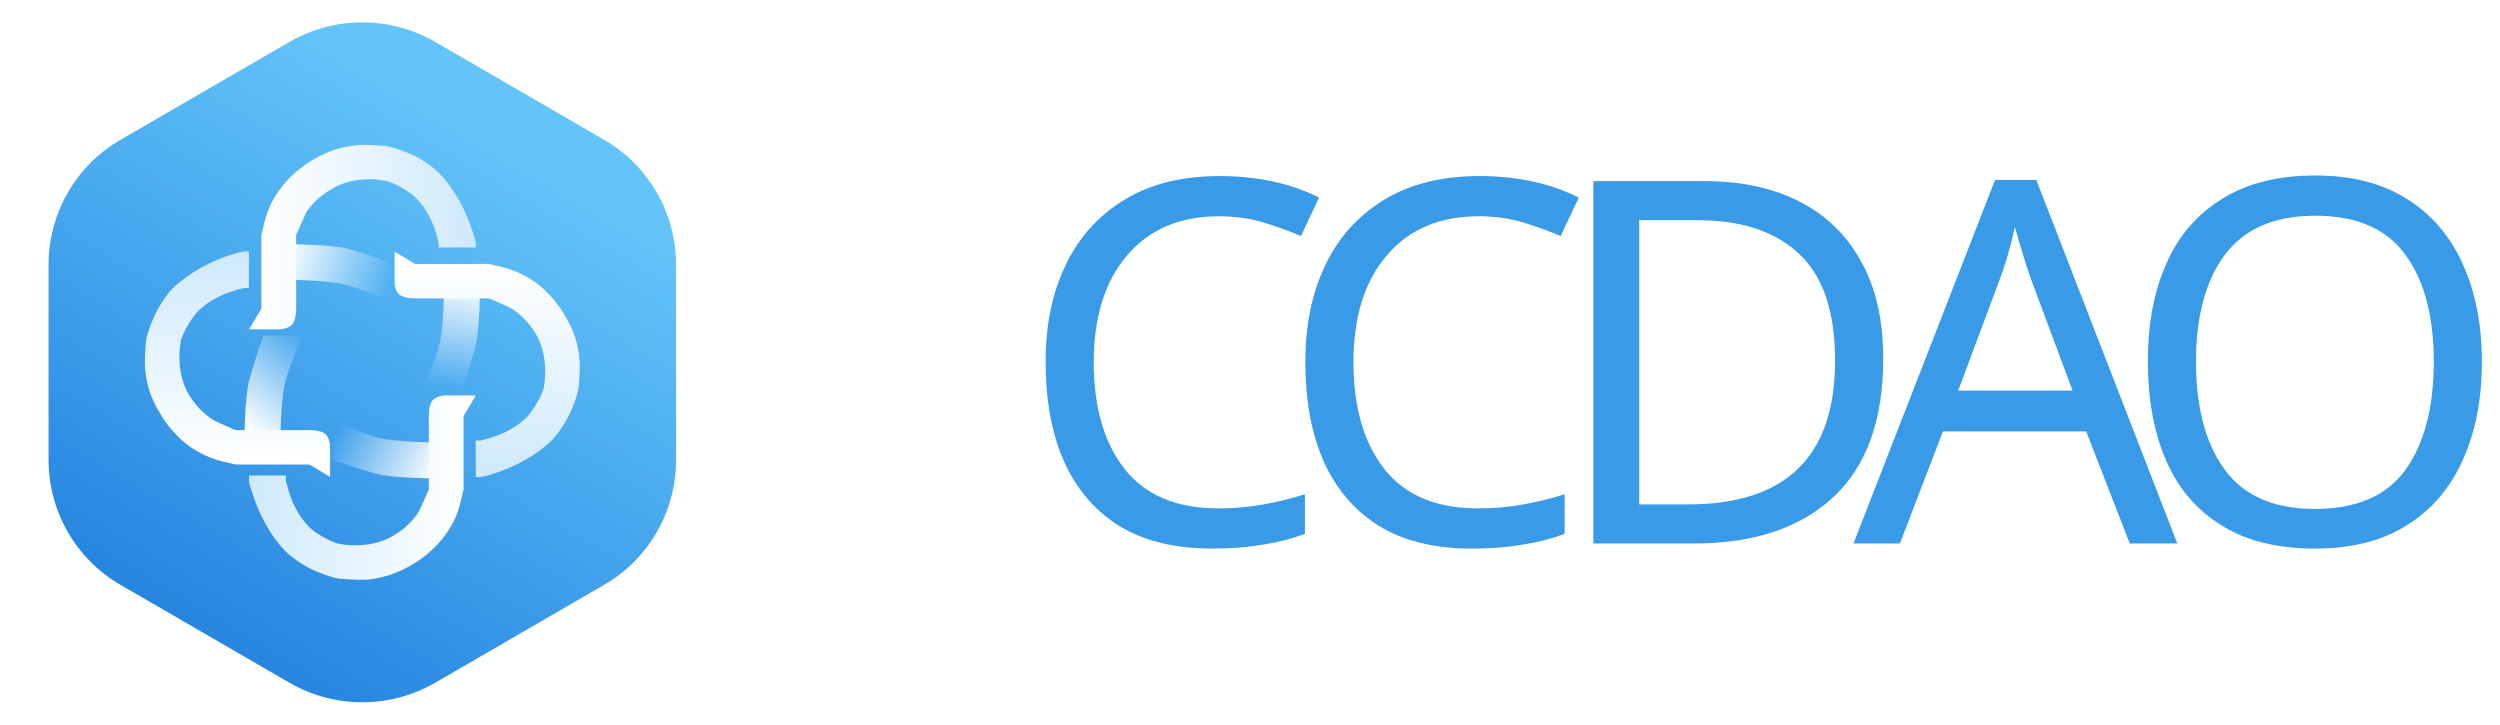
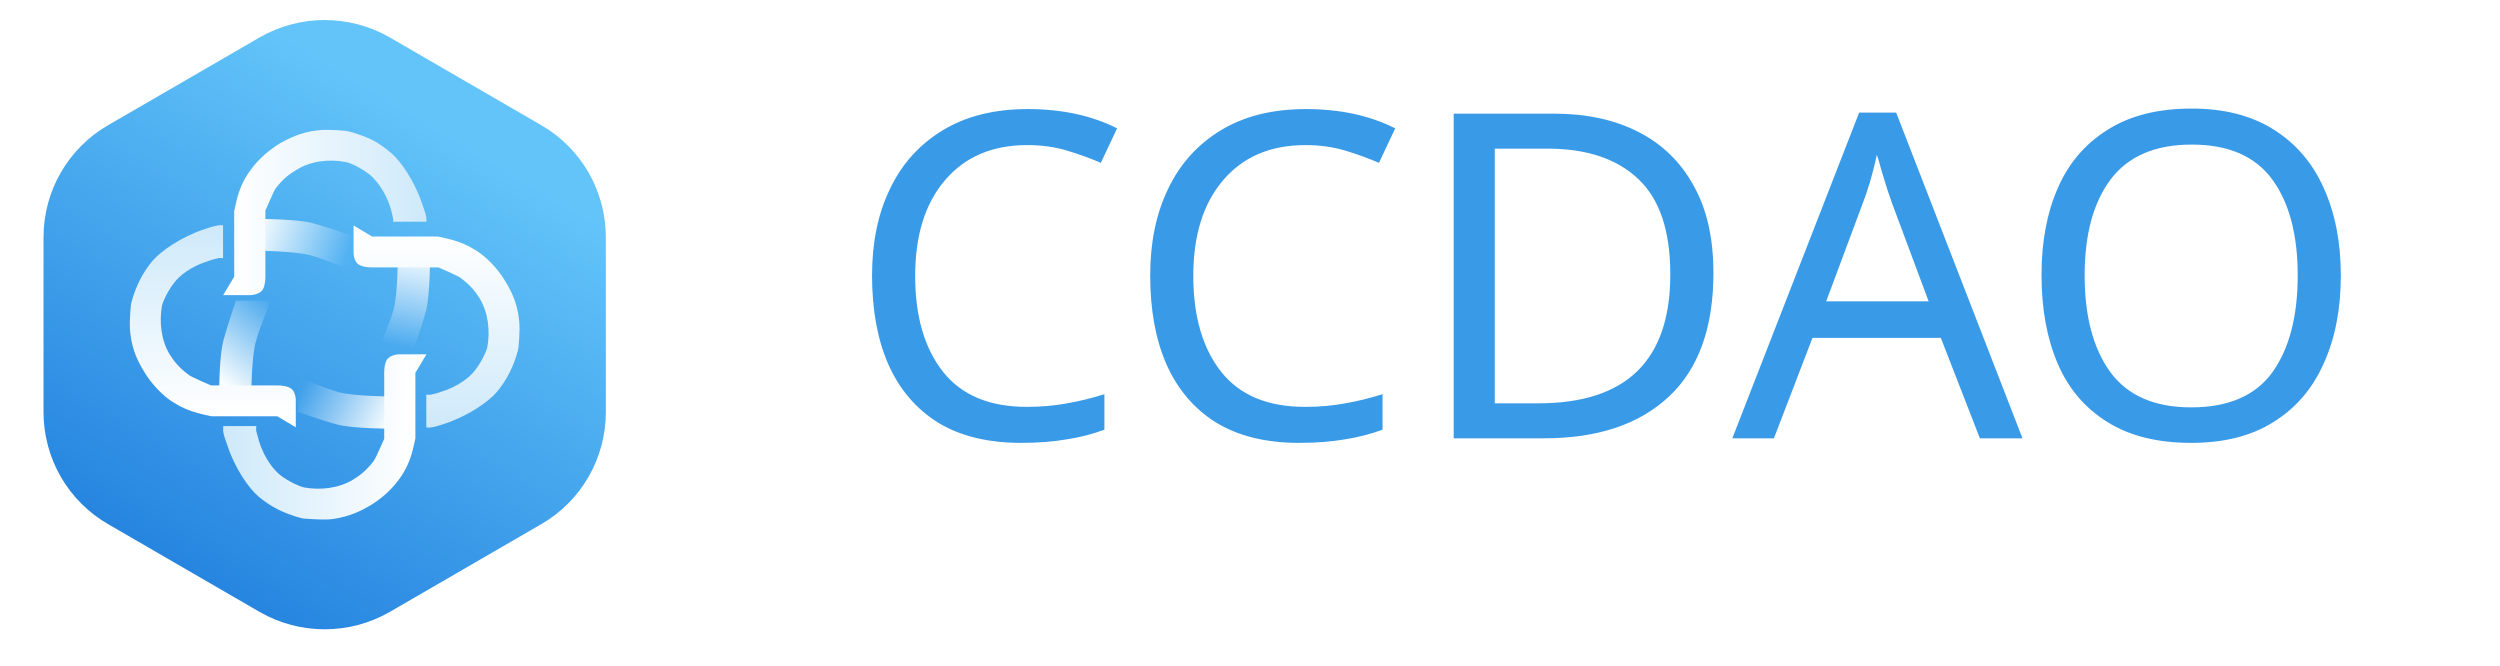
- <svg xmlns="http://www.w3.org/2000/svg" width="69" height="20" viewBox="0 0 69 20" fill="none">
+ <svg xmlns="http://www.w3.org/2000/svg" width="77" height="20.5" viewBox="0 0 77 20.5" fill="none">
  <defs>
    <linearGradient id="linear_0" x1="73.52%" y1="19.303%" x2="29.143%" y2="100%" gradientUnits="objectBoundingBox">
      <stop offset="0" stop-color="#62C4F9" stop-opacity="1" />
      <stop offset="1" stop-color="#2280DE" stop-opacity="1" />
    </linearGradient>
    <linearGradient id="linear_1" x1="-8.348%" y1="50%" x2="95.942%" y2="70.409%" gradientUnits="objectBoundingBox">
      <stop offset="0" stop-color="#FBFEFF" stop-opacity="1" />
      <stop offset="1" stop-color="#51B1F2" stop-opacity="1" />
    </linearGradient>
    <linearGradient id="linear_2" x1="108.348%" y1="50%" x2="4.69%" y2="22.181%" gradientUnits="objectBoundingBox">
      <stop offset="0" stop-color="#FBFEFF" stop-opacity="1" />
      <stop offset="1" stop-color="#41A1EB" stop-opacity="1" />
    </linearGradient>
    <linearGradient id="linear_3" x1="108.348%" y1="50%" x2="-7.105427357601002e-13%" y2="1.4210854715202004e-12%" gradientUnits="objectBoundingBox">
      <stop offset="0" stop-color="#FBFEFF" stop-opacity="1" />
      <stop offset="1" stop-color="#47A7ED" stop-opacity="1" />
    </linearGradient>
    <linearGradient id="linear_4" x1="-8.348%" y1="50%" x2="95.503%" y2="61.97%" gradientUnits="objectBoundingBox">
      <stop offset="0" stop-color="#FBFEFF" stop-opacity="1" />
      <stop offset="1" stop-color="#4AAAEF" stop-opacity="1" />
    </linearGradient>
    <linearGradient id="linear_5" x1="5.523%" y1="94.811%" x2="100%" y2="94.811%" gradientUnits="objectBoundingBox">
      <stop offset="0.003" stop-color="#FFFFFF" stop-opacity="1" />
      <stop offset="1" stop-color="#CEE9FA" stop-opacity="1" />
    </linearGradient>
    <linearGradient id="linear_6" x1="5.523%" y1="94.811%" x2="100%" y2="94.811%" gradientUnits="objectBoundingBox">
      <stop offset="0.003" stop-color="#FFFFFF" stop-opacity="1" />
      <stop offset="1" stop-color="#CEE9FA" stop-opacity="1" />
    </linearGradient>
    <linearGradient id="linear_7" x1="5.523%" y1="94.811%" x2="100%" y2="94.811%" gradientUnits="objectBoundingBox">
      <stop offset="0.003" stop-color="#FFFFFF" stop-opacity="1" />
      <stop offset="1" stop-color="#CEE9FA" stop-opacity="1" />
    </linearGradient>
    <linearGradient id="linear_8" x1="94.477%" y1="5.189%" x2="-8.881784197001252e-14%" y2="5.189%" gradientUnits="objectBoundingBox">
      <stop offset="0.003" stop-color="#FFFFFF" stop-opacity="1" />
      <stop offset="1" stop-color="#CEE9FA" stop-opacity="1" />
    </linearGradient>
  </defs>
-   <g opacity="1" transform="translate(0 0)  rotate(0 34.5 10)">
-     <g opacity="1" transform="translate(28 2)  rotate(0 20.5 8)">
+   <g opacity="1" transform="translate(0 0)  rotate(0 38.5 10.25)">
+     <g opacity="1" transform="translate(26 0.5)  rotate(0 25.5 10)">
      <text>
-         <tspan x="0" y="13" font-size="14" line-height="0" fill="#399AE8" opacity="1" font-family="Roboto-Regular" letter-spacing="-1.4">CCDAO</tspan>
+         <tspan x="0" y="13" font-size="14" line-height="0" fill="#399AE8" opacity="1" font-family="Roboto-Regular" letter-spacing="0">CCDAO</tspan>
      </text>
    </g>
    <g opacity="1" transform="translate(0 0)  rotate(0 10 10)">
      <path id="多边形备份" fill-rule="evenodd" fill="url(#linear_0)" transform="translate(0 0)  rotate(0 10 10)" opacity="1" d="M1.34,7.31L1.34,12.69C1.34,14.12 2.1,15.44 3.34,16.15L8,18.85C9.24,19.56 10.76,19.56 12,18.85L16.66,16.15C17.9,15.44 18.66,14.12 18.66,12.69L18.66,7.31C18.66,5.88 17.9,4.56 16.66,3.85L12,1.15C10.76,0.44 9.24,0.44 8,1.15L3.34,3.85C2.1,4.56 1.34,5.88 1.34,7.31Z " />
      <g opacity="1" transform="translate(4 4)  rotate(0 6 6)">
        <path id="矩形" fill-rule="evenodd" fill="url(#linear_1)" transform="translate(3.918587 2.741322)  rotate(0 1.454687 0.7932927)" opacity="1" d="M2.91,0.52C2.91,0.52 2.19,0.26 1.7,0.13C1.22,0 0,0 0,0L0,0.98C0,0.98 1.17,0.99 1.63,1.12C2.09,1.24 2.91,1.59 2.91,1.59L2.91,0.52Z " />
        <path id="矩形备份 19" fill-rule="evenodd" fill="url(#linear_2)" transform="translate(5.171825 7.614405)  rotate(0 1.454687 0.7932927)" opacity="1" d="M0,1.07C0,1.07 0.72,1.33 1.21,1.46C1.69,1.59 2.91,1.59 2.91,1.59L2.91,0.6C2.91,0.6 1.74,0.59 1.28,0.47C0.82,0.34 0,0 0,0L0,1.07Z " />
        <path id="矩形备份 18" fill-rule="evenodd" fill="url(#linear_3)" transform="translate(2.103397 5.91027)  rotate(90 1.446986 0.7975148)" opacity="1" d="M0,1.08C0,1.08 0.72,1.33 1.2,1.46C1.68,1.6 2.89,1.6 2.89,1.6L2.89,0.61C2.89,0.61 1.73,0.6 1.27,0.47C0.81,0.35 0,0 0,0L0,1.08Z " />
        <path id="矩形备份 13" fill-rule="evenodd" fill="url(#linear_4)" transform="translate(7.002417 4.55034)  rotate(90 1.446986 0.7975148)" opacity="1" d="M2.89,0.52C2.89,0.52 2.17,0.26 1.69,0.13C1.21,0 0,0 0,0L0,0.99C0,0.99 1.17,1 1.62,1.12C2.08,1.25 2.89,1.6 2.89,1.6L2.89,0.52Z " />
-         <path id="矩形备份 3" fill-rule="evenodd" fill="url(#linear_5)" transform="translate(-0.555748 3.491213)  rotate(-90 3.112796 2.557048)" opacity="1" d="M0.34,2.51L0.34,4.54L0,5.11L0.84,5.11C0.84,5.11 1.12,5.11 1.21,4.94C1.31,4.78 1.29,4.44 1.29,4.44L1.29,2.5C1.29,2.5 1.55,1.89 1.61,1.82C1.86,1.48 2.07,1.34 2.24,1.23C2.68,0.96 3.25,0.9 3.75,0.99C3.88,1.02 4.19,1.16 4.46,1.37C4.65,1.51 4.96,1.87 5.13,2.44C5.17,2.54 5.19,2.65 5.21,2.73C5.22,2.78 5.21,2.87 5.21,2.87L6.22,2.87C6.22,2.87 6.23,2.76 6.22,2.73C6.2,2.57 6.14,2.42 6.1,2.29C5.86,1.57 5.43,0.96 5.13,0.7C4.99,0.58 4.75,0.41 4.52,0.3C4.16,0.12 3.8,0.03 3.75,0.03C3.33,-0.01 3.03,-0.01 2.85,0.02C2.35,0.08 1.99,0.27 1.73,0.43C1.47,0.58 1.11,0.86 0.84,1.23C0.76,1.35 0.61,1.57 0.49,1.92C0.43,2.08 0.34,2.51 0.34,2.51Z " />
-         <path id="矩形备份 8" fill-rule="evenodd" fill="url(#linear_6)" transform="translate(2.873891 0)  rotate(0 3.129363 2.543511)" opacity="1" d="M6.13,2.28C5.89,1.56 5.46,0.95 5.16,0.7C5.02,0.58 4.78,0.4 4.55,0.29C4.18,0.12 3.82,0.03 3.77,0.03C3.35,-0.01 3.05,-0.01 2.87,0.02C2.37,0.08 2.01,0.27 1.74,0.42C1.48,0.58 1.11,0.86 0.85,1.23C0.76,1.35 0.61,1.56 0.49,1.91C0.43,2.07 0.34,2.5 0.34,2.5L0.34,4.52L0,5.09L0.84,5.09C0.84,5.09 1.12,5.08 1.22,4.92C1.32,4.75 1.3,4.41 1.3,4.41L1.3,2.49C1.3,2.49 1.56,1.88 1.61,1.81C1.87,1.47 2.08,1.34 2.26,1.23C2.69,0.96 3.26,0.89 3.77,0.99C3.9,1.01 4.21,1.15 4.49,1.36C4.67,1.5 4.99,1.86 5.16,2.42C5.19,2.53 5.22,2.64 5.23,2.72C5.25,2.77 5.23,2.83 5.23,2.83L6.26,2.83C6.26,2.83 6.26,2.75 6.26,2.72C6.24,2.56 6.17,2.41 6.13,2.28Z " />
-         <path id="矩形备份 9" fill-rule="evenodd" fill="url(#linear_7)" transform="translate(6.330157 3.501156)  rotate(90 3.112796 2.557048)" opacity="1" d="M6.1,2.29C5.86,1.57 5.43,0.96 5.13,0.7C4.99,0.58 4.75,0.41 4.52,0.3C4.16,0.12 3.8,0.03 3.75,0.03C3.33,-0.01 3.03,-0.01 2.85,0.02C2.35,0.08 1.99,0.27 1.73,0.43C1.47,0.58 1.11,0.86 0.84,1.23C0.76,1.35 0.61,1.57 0.49,1.92C0.43,2.08 0.34,2.51 0.34,2.51L0.34,4.54L0,5.11L0.84,5.11C0.84,5.11 1.12,5.11 1.21,4.94C1.31,4.78 1.29,4.44 1.29,4.44L1.29,2.5C1.29,2.5 1.55,1.89 1.61,1.82C1.86,1.48 2.07,1.34 2.24,1.23C2.68,0.96 3.25,0.9 3.75,0.99C3.88,1.02 4.19,1.16 4.46,1.37C4.65,1.51 4.96,1.87 5.13,2.44C5.17,2.54 5.19,2.65 5.21,2.73C5.22,2.78 5.21,2.87 5.21,2.87L6.22,2.87C6.22,2.87 6.23,2.76 6.22,2.73C6.2,2.57 6.14,2.42 6.1,2.29Z " />
+         <path id="矩形备份 3" fill-rule="evenodd" fill="url(#linear_5)" transform="translate(-0.555748 3.491213)  rotate(-90 3.112796 2.557048)" opacity="1" d="M3.75,0.99C3.88,1.02 4.19,1.16 4.46,1.37C4.65,1.51 4.96,1.87 5.13,2.44C5.17,2.54 5.19,2.65 5.21,2.73C5.22,2.78 5.21,2.87 5.21,2.87L6.22,2.87C6.22,2.87 6.23,2.76 6.22,2.73C6.2,2.57 6.14,2.42 6.1,2.29C5.86,1.57 5.43,0.96 5.13,0.7C4.99,0.58 4.75,0.41 4.52,0.3C4.16,0.12 3.8,0.03 3.75,0.03C3.33,-0.01 3.03,-0.01 2.85,0.02C2.35,0.08 1.99,0.27 1.73,0.43C1.47,0.58 1.11,0.86 0.84,1.23C0.76,1.35 0.61,1.57 0.49,1.92C0.43,2.08 0.34,2.51 0.34,2.51L0.34,4.54L0,5.11L0.84,5.11C0.84,5.11 1.12,5.11 1.21,4.94C1.31,4.78 1.29,4.44 1.29,4.44L1.29,2.5C1.29,2.5 1.55,1.89 1.61,1.82C1.86,1.48 2.07,1.34 2.24,1.23C2.68,0.96 3.25,0.9 3.75,0.99Z " />
+         <path id="矩形备份 8" fill-rule="evenodd" fill="url(#linear_6)" transform="translate(2.873891 0)  rotate(0 3.129363 2.543511)" opacity="1" d="M3.77,0.99C3.9,1.01 4.21,1.15 4.49,1.36C4.67,1.5 4.99,1.86 5.16,2.42C5.19,2.53 5.22,2.64 5.23,2.72C5.25,2.77 5.23,2.83 5.23,2.83L6.26,2.83C6.26,2.83 6.26,2.75 6.26,2.72C6.24,2.56 6.17,2.41 6.13,2.28C5.89,1.56 5.46,0.95 5.16,0.7C5.02,0.58 4.78,0.4 4.55,0.29C4.18,0.12 3.82,0.03 3.77,0.03C3.35,-0.01 3.05,-0.01 2.87,0.02C2.37,0.08 2.01,0.27 1.74,0.42C1.48,0.58 1.11,0.86 0.85,1.23C0.76,1.35 0.61,1.56 0.49,1.91C0.43,2.07 0.34,2.5 0.34,2.5L0.34,4.52L0,5.09L0.84,5.09C0.84,5.09 1.12,5.08 1.22,4.92C1.32,4.75 1.3,4.41 1.3,4.41L1.3,2.49C1.3,2.49 1.56,1.88 1.61,1.81C1.87,1.47 2.08,1.34 2.26,1.23C2.69,0.96 3.26,0.89 3.77,0.99Z " />
+         <path id="矩形备份 9" fill-rule="evenodd" fill="url(#linear_7)" transform="translate(6.330157 3.501156)  rotate(90 3.112796 2.557048)" opacity="1" d="M0,5.11L0.84,5.11C0.84,5.11 1.12,5.11 1.21,4.94C1.31,4.78 1.29,4.44 1.29,4.44L1.29,2.5C1.29,2.5 1.55,1.89 1.61,1.82C1.86,1.48 2.07,1.34 2.24,1.23C2.68,0.96 3.25,0.9 3.75,0.99C3.88,1.02 4.19,1.16 4.46,1.37C4.65,1.51 4.96,1.87 5.13,2.44C5.17,2.54 5.19,2.65 5.21,2.73C5.22,2.78 5.21,2.87 5.21,2.87L6.22,2.87C6.22,2.87 6.23,2.76 6.22,2.73C6.2,2.57 6.14,2.42 6.1,2.29C5.86,1.57 5.43,0.96 5.13,0.7C4.99,0.58 4.75,0.41 4.52,0.3C4.16,0.12 3.8,0.03 3.75,0.03C3.33,-0.01 3.03,-0.01 2.85,0.02C2.35,0.08 1.99,0.27 1.73,0.43C1.47,0.58 1.11,0.86 0.84,1.23C0.76,1.35 0.61,1.57 0.49,1.92C0.43,2.08 0.34,2.51 0.34,2.51L0.34,4.54L0,5.11Z " />
        <path id="矩形备份 12" fill-rule="evenodd" fill="url(#linear_8)" transform="translate(2.873891 6.912979)  rotate(0 3.129363 2.543511)" opacity="1" d="M5.04,0.17C4.94,0.33 4.96,0.67 4.96,0.67L4.96,2.6C4.96,2.6 4.7,3.2 4.64,3.28C4.39,3.61 4.18,3.75 4,3.86C3.56,4.13 2.99,4.19 2.49,4.1C2.36,4.07 2.05,3.94 1.77,3.73C1.59,3.59 1.27,3.23 1.1,2.66C1.07,2.56 1.04,2.45 1.02,2.37C1.01,2.32 1.02,2.21 1.02,2.21L0,2.21C0,2.21 0,2.34 0,2.37C0.02,2.53 0.09,2.68 0.13,2.81C0.37,3.53 0.79,4.13 1.1,4.39C1.24,4.51 1.48,4.68 1.71,4.79C2.08,4.97 2.44,5.06 2.49,5.06C2.91,5.09 3.21,5.1 3.39,5.07C3.89,5 4.25,4.82 4.52,4.66C4.78,4.51 5.14,4.23 5.41,3.86C5.5,3.74 5.65,3.52 5.77,3.18C5.83,3.02 5.92,2.59 5.92,2.59L5.92,0.57L6.26,0L5.41,0C5.41,0 5.14,0.01 5.04,0.17Z " />
      </g>
    </g>
  </g>
</svg>
